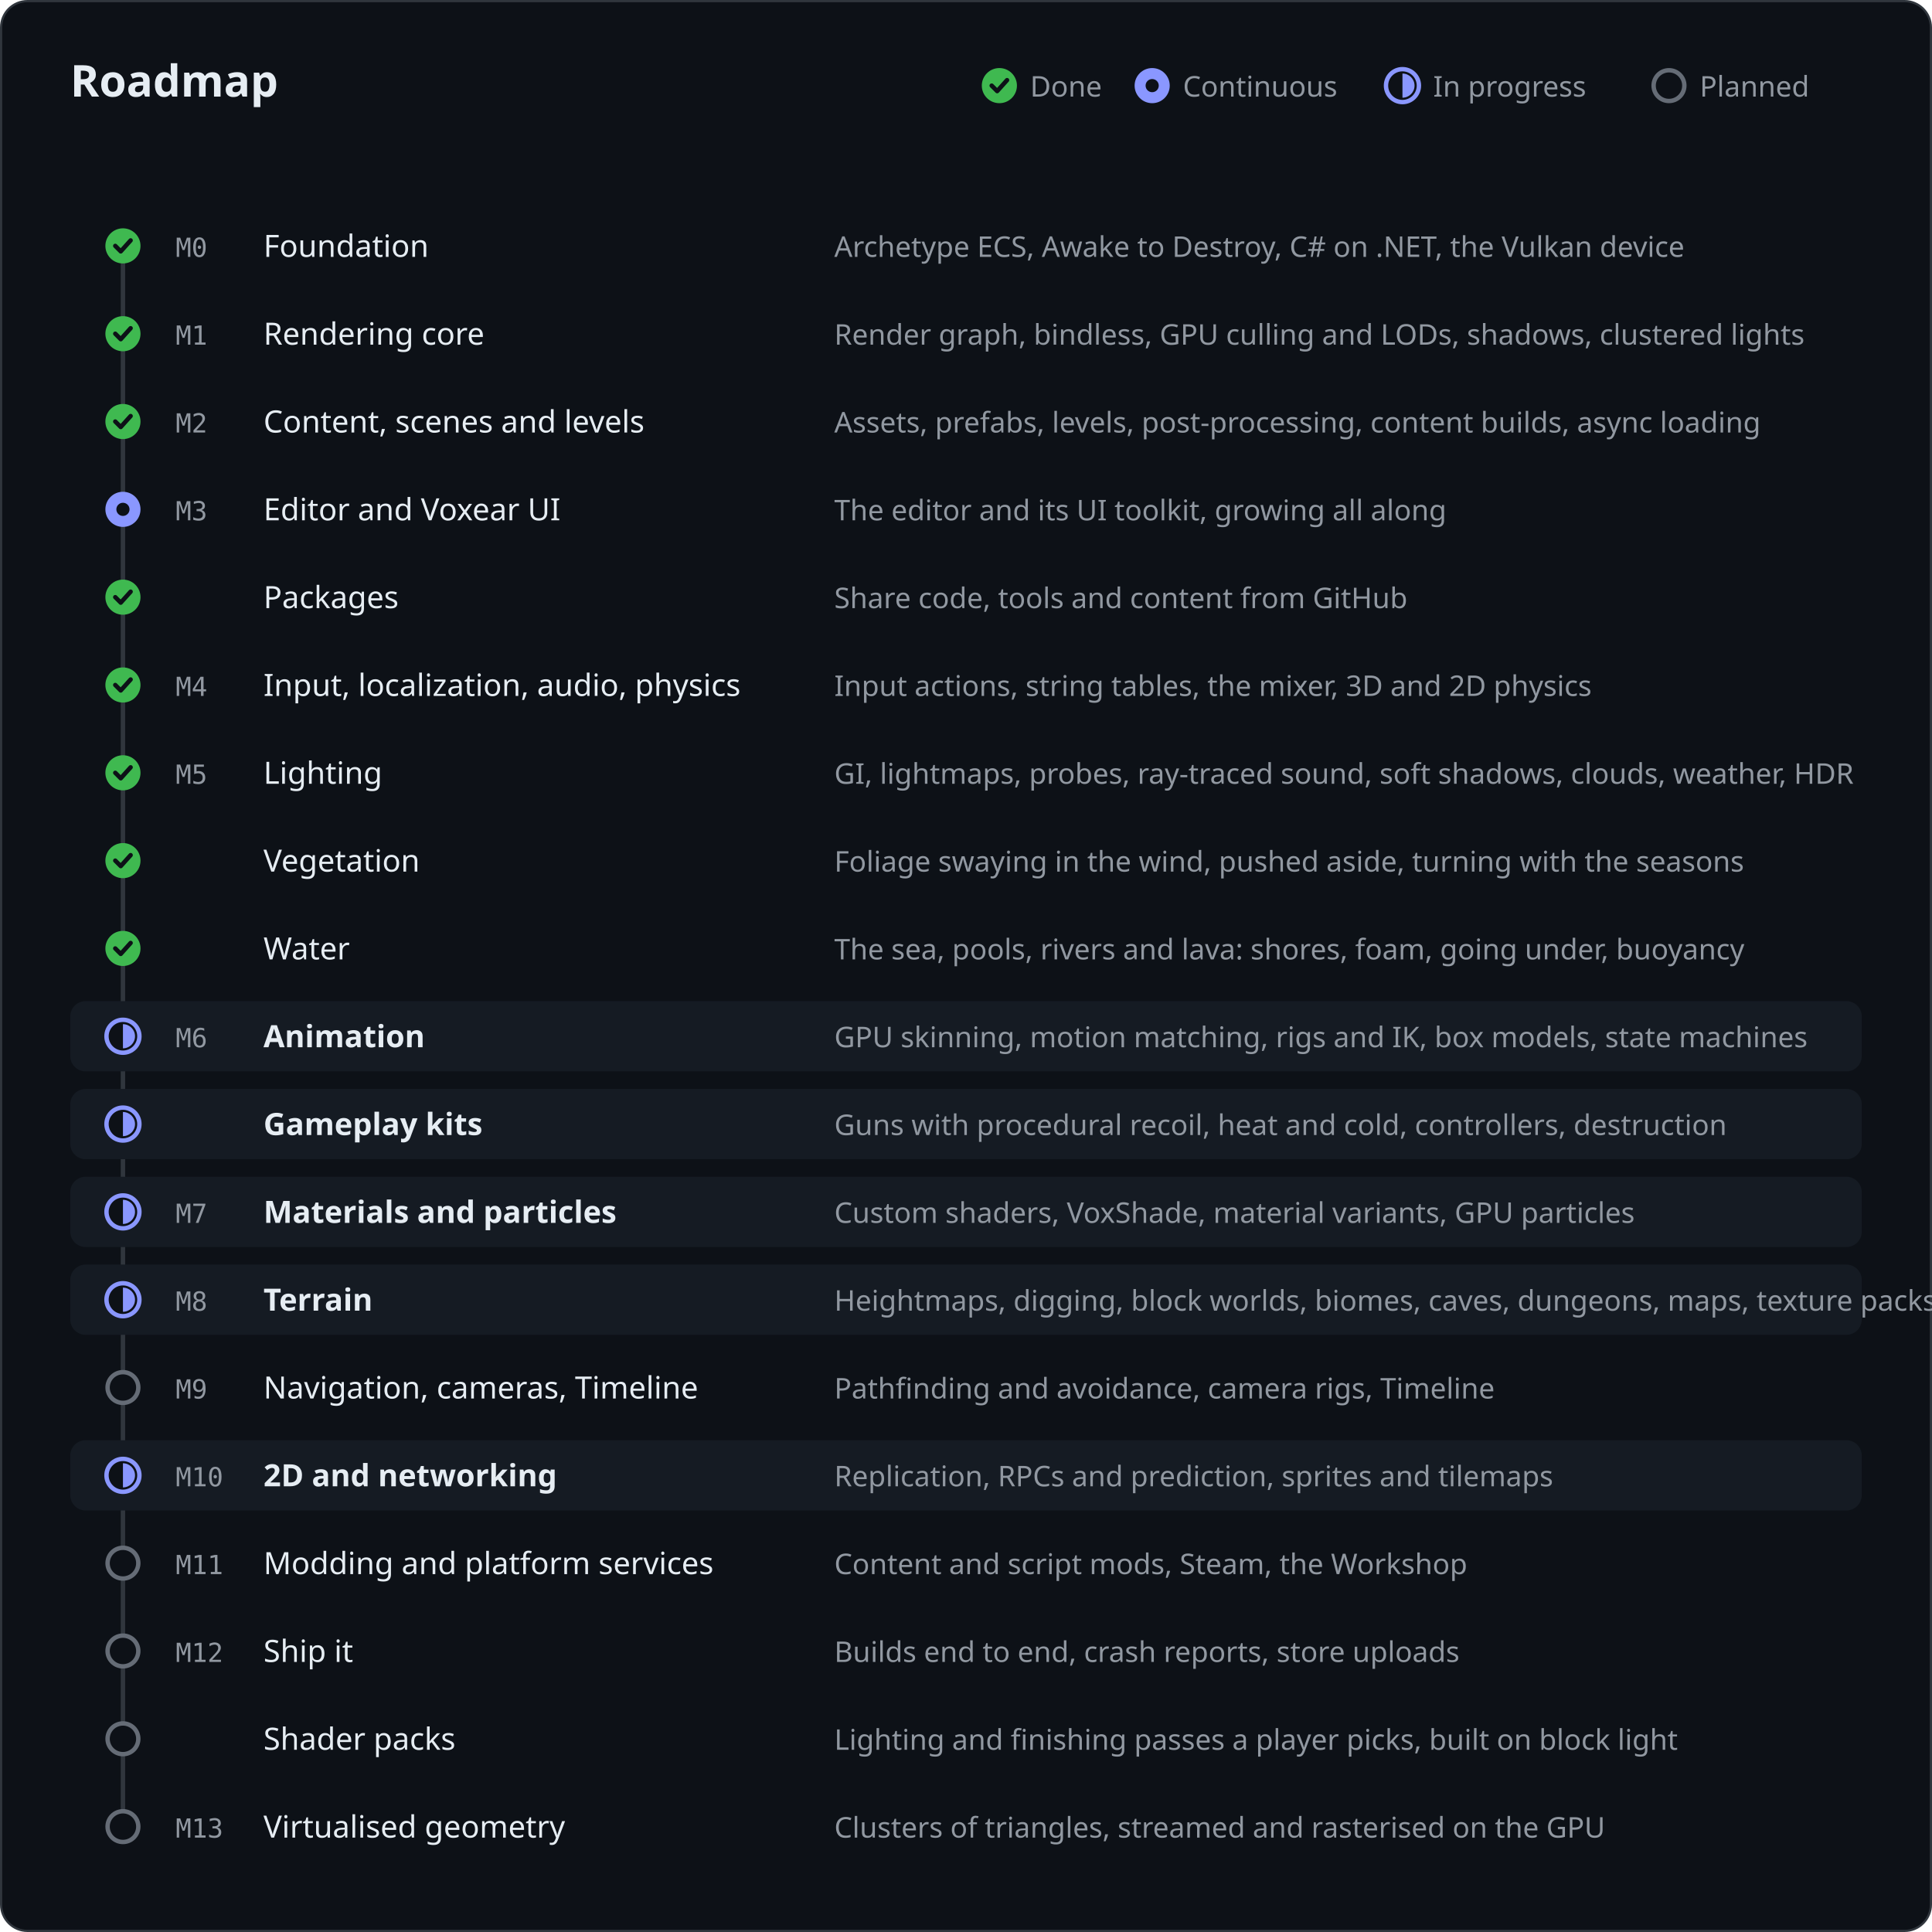
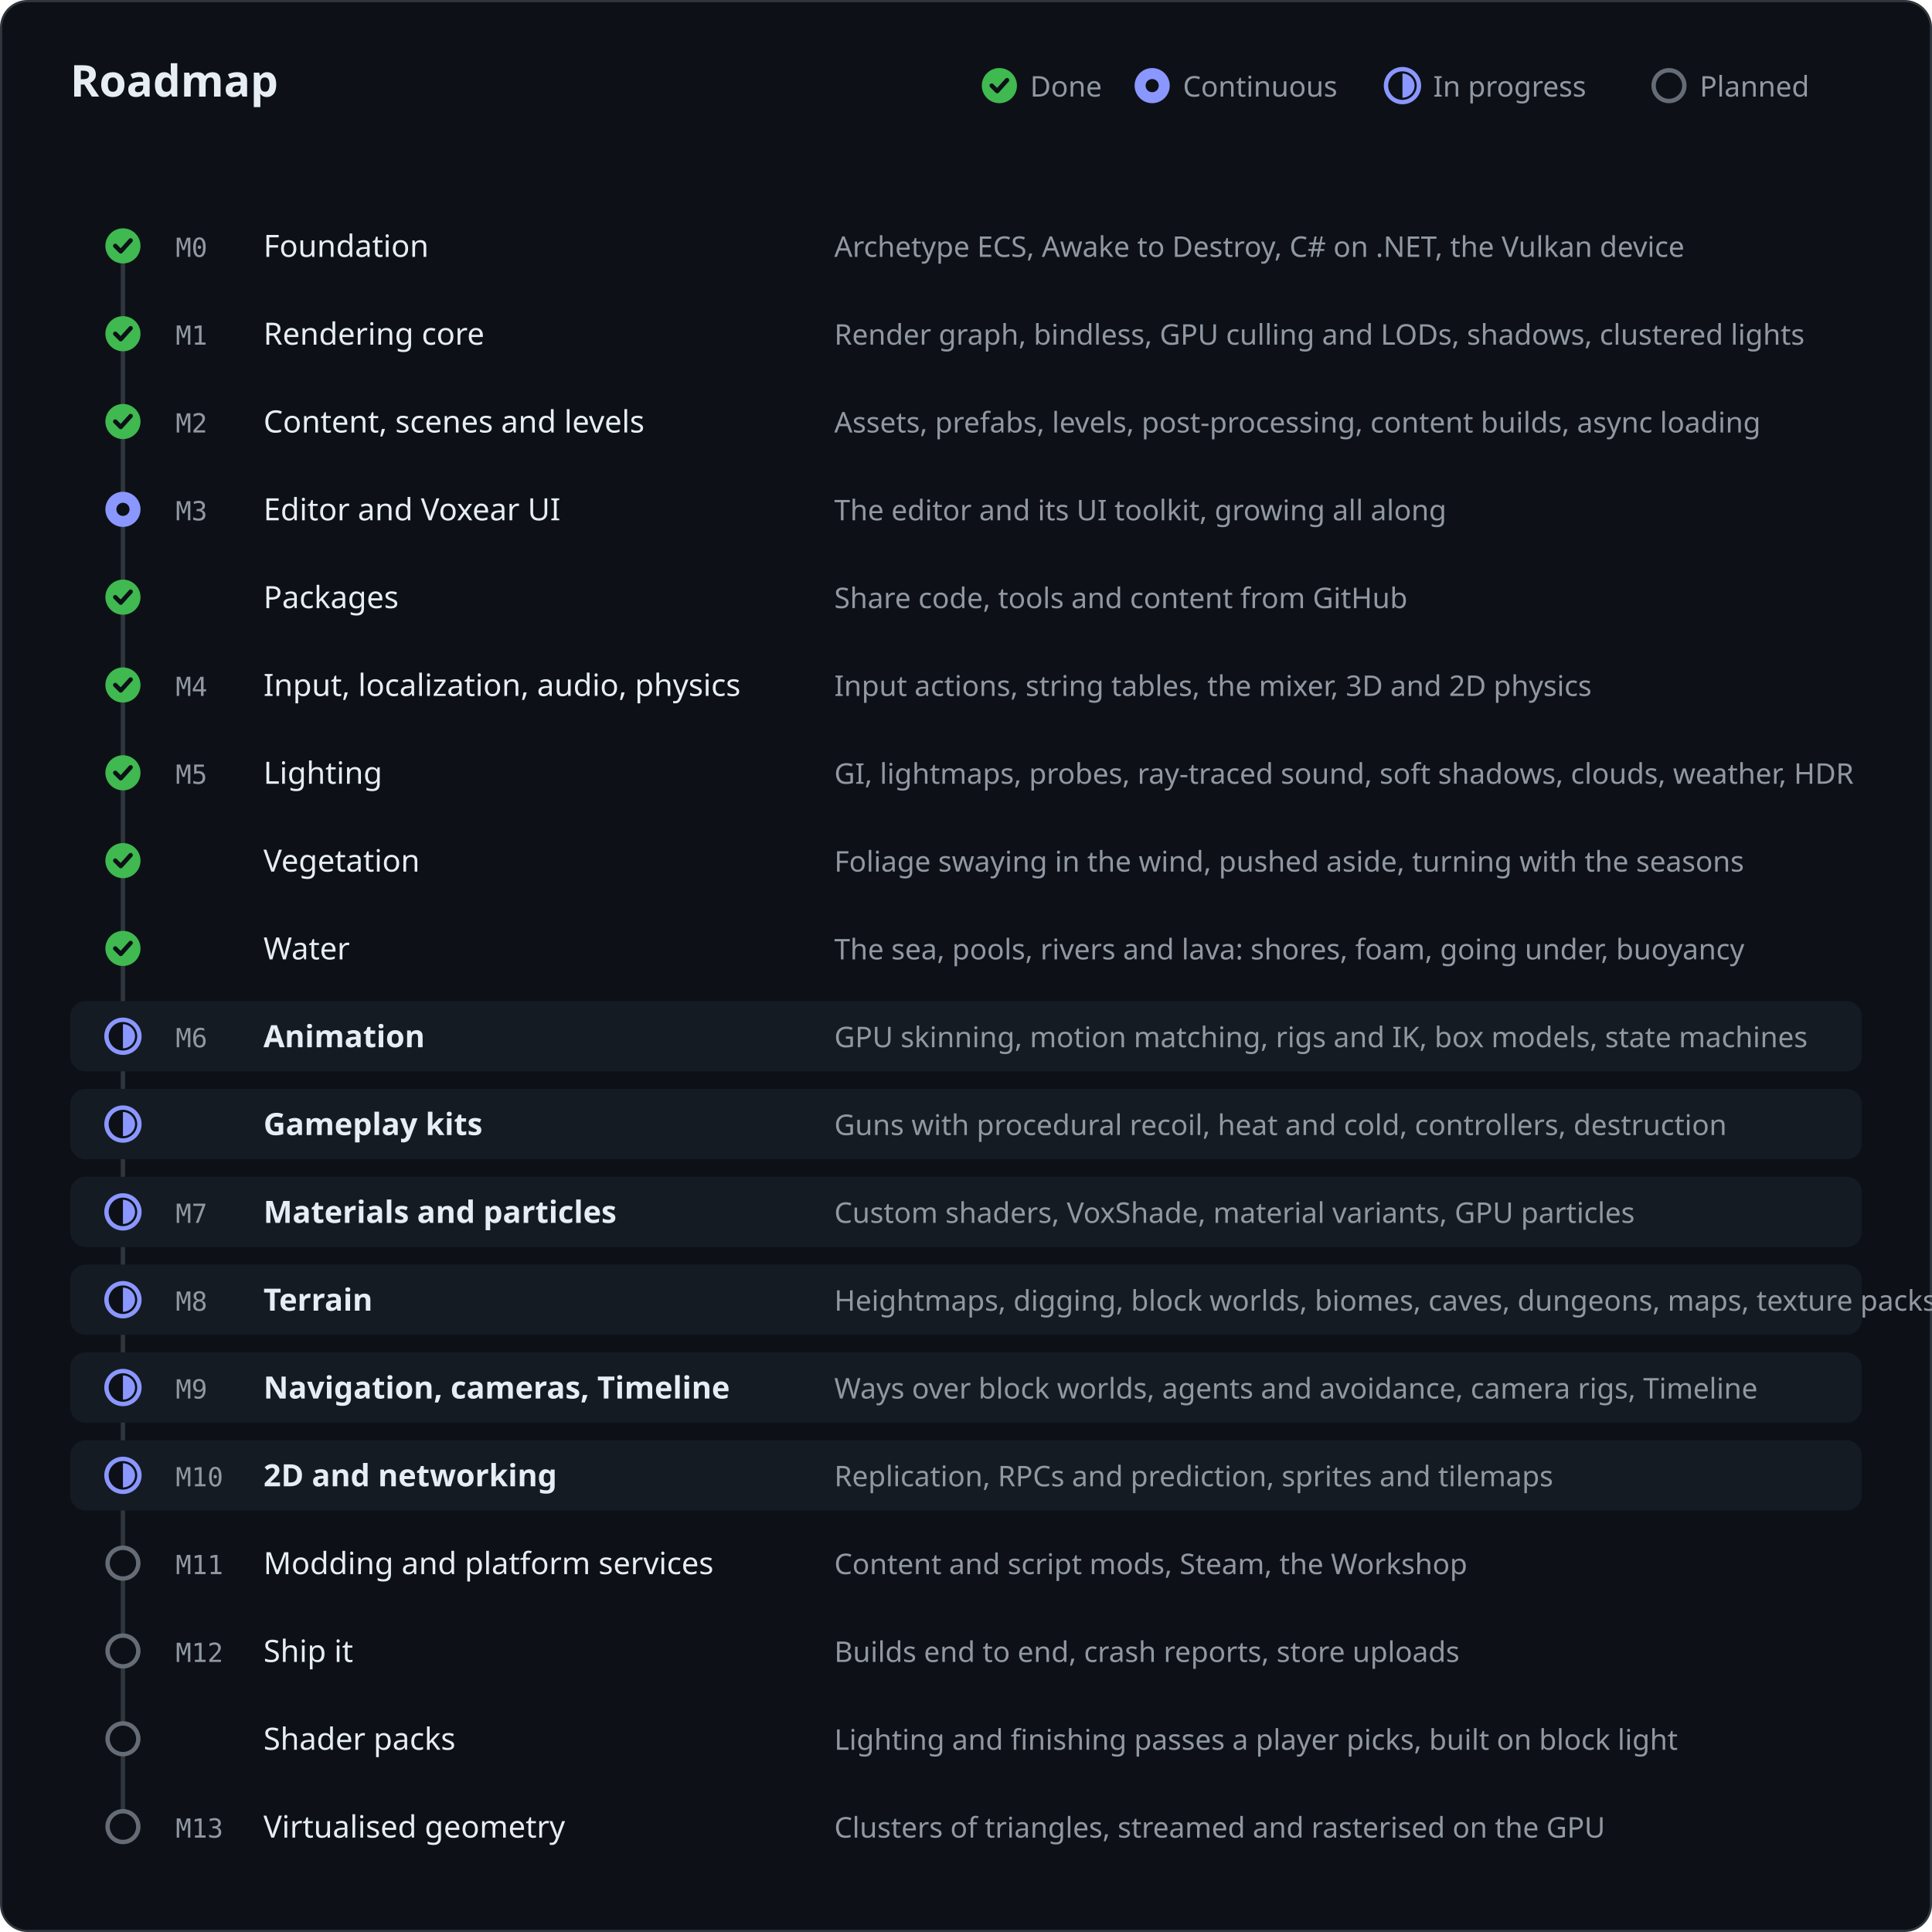
<svg xmlns="http://www.w3.org/2000/svg" width="880" height="880" viewBox="0 0 880 880" role="img" aria-label="Voxear roadmap">
  <rect x="0.5" y="0.5" width="879" height="879" rx="12" fill="#0d1117" stroke="#30363d" />
  <text x="32" y="44" font-family="-apple-system, BlinkMacSystemFont, 'Segoe UI', 'Noto Sans', Helvetica, Arial, sans-serif" font-size="20" font-weight="600" fill="#e6edf3">Roadmap</text>
  <circle cx="760.2" cy="39" r="7" fill="#0d1117" stroke="#656c76" stroke-width="2" />
  <text x="774.2" y="44" font-family="-apple-system, BlinkMacSystemFont, 'Segoe UI', 'Noto Sans', Helvetica, Arial, sans-serif" font-size="13" fill="#9198a1">Planned</text>
  <circle cx="638.8" cy="39" r="7.5" fill="#0d1117" stroke="#8a97ff" stroke-width="2" />
  <path d="M638.8 33.5 a5.5 5.5 0 0 1 0 11 z" fill="#8a97ff" />
  <text x="652.8" y="44" font-family="-apple-system, BlinkMacSystemFont, 'Segoe UI', 'Noto Sans', Helvetica, Arial, sans-serif" font-size="13" fill="#9198a1">In progress</text>
  <circle cx="524.8" cy="39" r="8" fill="#8a97ff" />
  <circle cx="524.8" cy="39" r="3" fill="#0d1117" />
  <text x="538.8" y="44" font-family="-apple-system, BlinkMacSystemFont, 'Segoe UI', 'Noto Sans', Helvetica, Arial, sans-serif" font-size="13" fill="#9198a1">Continuous</text>
  <circle cx="455.2" cy="39" r="8" fill="#3fb950" />
  <path d="M451.7 39 l2.5 2.5 l4.5-5" fill="none" stroke="#0d1117" stroke-width="2" stroke-linecap="round" stroke-linejoin="round" />
  <text x="469.2" y="44" font-family="-apple-system, BlinkMacSystemFont, 'Segoe UI', 'Noto Sans', Helvetica, Arial, sans-serif" font-size="13" fill="#9198a1">Done</text>
  <line x1="56" y1="112" x2="56" y2="832" stroke="#30363d" stroke-width="2" />
  <circle cx="56" cy="112" r="8" fill="#3fb950" />
  <path d="M52.5 112 l2.5 2.5 l4.5-5" fill="none" stroke="#0d1117" stroke-width="2" stroke-linecap="round" stroke-linejoin="round" />
  <text x="80" y="117" font-family="ui-monospace, SFMono-Regular, 'SF Mono', Menlo, Consolas, monospace" font-size="12" fill="#9198a1">M0</text>
  <text x="120" y="117" font-family="-apple-system, BlinkMacSystemFont, 'Segoe UI', 'Noto Sans', Helvetica, Arial, sans-serif" font-size="14" font-weight="500" fill="#e6edf3">Foundation</text>
  <text x="380" y="117" font-family="-apple-system, BlinkMacSystemFont, 'Segoe UI', 'Noto Sans', Helvetica, Arial, sans-serif" font-size="13" fill="#9198a1">Archetype ECS, Awake to Destroy, C# on .NET, the Vulkan device</text>
  <circle cx="56" cy="152" r="8" fill="#3fb950" />
  <path d="M52.5 152 l2.5 2.5 l4.5-5" fill="none" stroke="#0d1117" stroke-width="2" stroke-linecap="round" stroke-linejoin="round" />
  <text x="80" y="157" font-family="ui-monospace, SFMono-Regular, 'SF Mono', Menlo, Consolas, monospace" font-size="12" fill="#9198a1">M1</text>
  <text x="120" y="157" font-family="-apple-system, BlinkMacSystemFont, 'Segoe UI', 'Noto Sans', Helvetica, Arial, sans-serif" font-size="14" font-weight="500" fill="#e6edf3">Rendering core</text>
  <text x="380" y="157" font-family="-apple-system, BlinkMacSystemFont, 'Segoe UI', 'Noto Sans', Helvetica, Arial, sans-serif" font-size="13" fill="#9198a1">Render graph, bindless, GPU culling and LODs, shadows, clustered lights</text>
  <circle cx="56" cy="192" r="8" fill="#3fb950" />
  <path d="M52.5 192 l2.5 2.5 l4.5-5" fill="none" stroke="#0d1117" stroke-width="2" stroke-linecap="round" stroke-linejoin="round" />
  <text x="80" y="197" font-family="ui-monospace, SFMono-Regular, 'SF Mono', Menlo, Consolas, monospace" font-size="12" fill="#9198a1">M2</text>
  <text x="120" y="197" font-family="-apple-system, BlinkMacSystemFont, 'Segoe UI', 'Noto Sans', Helvetica, Arial, sans-serif" font-size="14" font-weight="500" fill="#e6edf3">Content, scenes and levels</text>
  <text x="380" y="197" font-family="-apple-system, BlinkMacSystemFont, 'Segoe UI', 'Noto Sans', Helvetica, Arial, sans-serif" font-size="13" fill="#9198a1">Assets, prefabs, levels, post-processing, content builds, async loading</text>
  <circle cx="56" cy="232" r="8" fill="#8a97ff" />
  <circle cx="56" cy="232" r="3" fill="#0d1117" />
  <text x="80" y="237" font-family="ui-monospace, SFMono-Regular, 'SF Mono', Menlo, Consolas, monospace" font-size="12" fill="#9198a1">M3</text>
  <text x="120" y="237" font-family="-apple-system, BlinkMacSystemFont, 'Segoe UI', 'Noto Sans', Helvetica, Arial, sans-serif" font-size="14" font-weight="500" fill="#e6edf3">Editor and Voxear UI</text>
  <text x="380" y="237" font-family="-apple-system, BlinkMacSystemFont, 'Segoe UI', 'Noto Sans', Helvetica, Arial, sans-serif" font-size="13" fill="#9198a1">The editor and its UI toolkit, growing all along</text>
  <circle cx="56" cy="272" r="8" fill="#3fb950" />
  <path d="M52.5 272 l2.5 2.5 l4.5-5" fill="none" stroke="#0d1117" stroke-width="2" stroke-linecap="round" stroke-linejoin="round" />
  <text x="80" y="277" font-family="ui-monospace, SFMono-Regular, 'SF Mono', Menlo, Consolas, monospace" font-size="12" fill="#9198a1" />
  <text x="120" y="277" font-family="-apple-system, BlinkMacSystemFont, 'Segoe UI', 'Noto Sans', Helvetica, Arial, sans-serif" font-size="14" font-weight="500" fill="#e6edf3">Packages</text>
  <text x="380" y="277" font-family="-apple-system, BlinkMacSystemFont, 'Segoe UI', 'Noto Sans', Helvetica, Arial, sans-serif" font-size="13" fill="#9198a1">Share code, tools and content from GitHub</text>
  <circle cx="56" cy="312" r="8" fill="#3fb950" />
  <path d="M52.5 312 l2.5 2.5 l4.5-5" fill="none" stroke="#0d1117" stroke-width="2" stroke-linecap="round" stroke-linejoin="round" />
  <text x="80" y="317" font-family="ui-monospace, SFMono-Regular, 'SF Mono', Menlo, Consolas, monospace" font-size="12" fill="#9198a1">M4</text>
  <text x="120" y="317" font-family="-apple-system, BlinkMacSystemFont, 'Segoe UI', 'Noto Sans', Helvetica, Arial, sans-serif" font-size="14" font-weight="500" fill="#e6edf3">Input, localization, audio, physics</text>
  <text x="380" y="317" font-family="-apple-system, BlinkMacSystemFont, 'Segoe UI', 'Noto Sans', Helvetica, Arial, sans-serif" font-size="13" fill="#9198a1">Input actions, string tables, the mixer, 3D and 2D physics</text>
  <circle cx="56" cy="352" r="8" fill="#3fb950" />
  <path d="M52.5 352 l2.5 2.5 l4.5-5" fill="none" stroke="#0d1117" stroke-width="2" stroke-linecap="round" stroke-linejoin="round" />
  <text x="80" y="357" font-family="ui-monospace, SFMono-Regular, 'SF Mono', Menlo, Consolas, monospace" font-size="12" fill="#9198a1">M5</text>
  <text x="120" y="357" font-family="-apple-system, BlinkMacSystemFont, 'Segoe UI', 'Noto Sans', Helvetica, Arial, sans-serif" font-size="14" font-weight="500" fill="#e6edf3">Lighting</text>
  <text x="380" y="357" font-family="-apple-system, BlinkMacSystemFont, 'Segoe UI', 'Noto Sans', Helvetica, Arial, sans-serif" font-size="13" fill="#9198a1">GI, lightmaps, probes, ray-traced sound, soft shadows, clouds, weather, HDR</text>
  <circle cx="56" cy="392" r="8" fill="#3fb950" />
  <path d="M52.5 392 l2.5 2.5 l4.5-5" fill="none" stroke="#0d1117" stroke-width="2" stroke-linecap="round" stroke-linejoin="round" />
  <text x="80" y="397" font-family="ui-monospace, SFMono-Regular, 'SF Mono', Menlo, Consolas, monospace" font-size="12" fill="#9198a1" />
  <text x="120" y="397" font-family="-apple-system, BlinkMacSystemFont, 'Segoe UI', 'Noto Sans', Helvetica, Arial, sans-serif" font-size="14" font-weight="500" fill="#e6edf3">Vegetation</text>
  <text x="380" y="397" font-family="-apple-system, BlinkMacSystemFont, 'Segoe UI', 'Noto Sans', Helvetica, Arial, sans-serif" font-size="13" fill="#9198a1">Foliage swaying in the wind, pushed aside, turning with the seasons</text>
  <circle cx="56" cy="432" r="8" fill="#3fb950" />
  <path d="M52.5 432 l2.5 2.5 l4.5-5" fill="none" stroke="#0d1117" stroke-width="2" stroke-linecap="round" stroke-linejoin="round" />
  <text x="80" y="437" font-family="ui-monospace, SFMono-Regular, 'SF Mono', Menlo, Consolas, monospace" font-size="12" fill="#9198a1" />
  <text x="120" y="437" font-family="-apple-system, BlinkMacSystemFont, 'Segoe UI', 'Noto Sans', Helvetica, Arial, sans-serif" font-size="14" font-weight="500" fill="#e6edf3">Water</text>
  <text x="380" y="437" font-family="-apple-system, BlinkMacSystemFont, 'Segoe UI', 'Noto Sans', Helvetica, Arial, sans-serif" font-size="13" fill="#9198a1">The sea, pools, rivers and lava: shores, foam, going under, buoyancy</text>
  <rect x="32" y="456" width="816" height="32" rx="7" fill="#151b23" />
  <circle cx="56" cy="472" r="7.5" fill="#0d1117" stroke="#8a97ff" stroke-width="2" />
  <path d="M56 466.5 a5.5 5.5 0 0 1 0 11 z" fill="#8a97ff" />
  <text x="80" y="477" font-family="ui-monospace, SFMono-Regular, 'SF Mono', Menlo, Consolas, monospace" font-size="12" fill="#9198a1">M6</text>
  <text x="120" y="477" font-family="-apple-system, BlinkMacSystemFont, 'Segoe UI', 'Noto Sans', Helvetica, Arial, sans-serif" font-size="14" font-weight="600" fill="#e6edf3">Animation</text>
  <text x="380" y="477" font-family="-apple-system, BlinkMacSystemFont, 'Segoe UI', 'Noto Sans', Helvetica, Arial, sans-serif" font-size="13" fill="#9198a1">GPU skinning, motion matching, rigs and IK, box models, state machines</text>
  <rect x="32" y="496" width="816" height="32" rx="7" fill="#151b23" />
  <circle cx="56" cy="512" r="7.5" fill="#0d1117" stroke="#8a97ff" stroke-width="2" />
  <path d="M56 506.5 a5.5 5.5 0 0 1 0 11 z" fill="#8a97ff" />
  <text x="80" y="517" font-family="ui-monospace, SFMono-Regular, 'SF Mono', Menlo, Consolas, monospace" font-size="12" fill="#9198a1" />
  <text x="120" y="517" font-family="-apple-system, BlinkMacSystemFont, 'Segoe UI', 'Noto Sans', Helvetica, Arial, sans-serif" font-size="14" font-weight="600" fill="#e6edf3">Gameplay kits</text>
  <text x="380" y="517" font-family="-apple-system, BlinkMacSystemFont, 'Segoe UI', 'Noto Sans', Helvetica, Arial, sans-serif" font-size="13" fill="#9198a1">Guns with procedural recoil, heat and cold, controllers, destruction</text>
  <rect x="32" y="536" width="816" height="32" rx="7" fill="#151b23" />
  <circle cx="56" cy="552" r="7.5" fill="#0d1117" stroke="#8a97ff" stroke-width="2" />
  <path d="M56 546.5 a5.5 5.5 0 0 1 0 11 z" fill="#8a97ff" />
  <text x="80" y="557" font-family="ui-monospace, SFMono-Regular, 'SF Mono', Menlo, Consolas, monospace" font-size="12" fill="#9198a1">M7</text>
  <text x="120" y="557" font-family="-apple-system, BlinkMacSystemFont, 'Segoe UI', 'Noto Sans', Helvetica, Arial, sans-serif" font-size="14" font-weight="600" fill="#e6edf3">Materials and particles</text>
  <text x="380" y="557" font-family="-apple-system, BlinkMacSystemFont, 'Segoe UI', 'Noto Sans', Helvetica, Arial, sans-serif" font-size="13" fill="#9198a1">Custom shaders, VoxShade, material variants, GPU particles</text>
  <rect x="32" y="576" width="816" height="32" rx="7" fill="#151b23" />
  <circle cx="56" cy="592" r="7.5" fill="#0d1117" stroke="#8a97ff" stroke-width="2" />
  <path d="M56 586.5 a5.5 5.5 0 0 1 0 11 z" fill="#8a97ff" />
  <text x="80" y="597" font-family="ui-monospace, SFMono-Regular, 'SF Mono', Menlo, Consolas, monospace" font-size="12" fill="#9198a1">M8</text>
  <text x="120" y="597" font-family="-apple-system, BlinkMacSystemFont, 'Segoe UI', 'Noto Sans', Helvetica, Arial, sans-serif" font-size="14" font-weight="600" fill="#e6edf3">Terrain</text>
  <text x="380" y="597" font-family="-apple-system, BlinkMacSystemFont, 'Segoe UI', 'Noto Sans', Helvetica, Arial, sans-serif" font-size="13" fill="#9198a1">Heightmaps, digging, block worlds, biomes, caves, dungeons, maps, texture packs</text>
-   <circle cx="56" cy="632" r="7" fill="#0d1117" stroke="#656c76" stroke-width="2" />
+   <rect x="32" y="616" width="816" height="32" rx="7" fill="#151b23" />
+   <circle cx="56" cy="632" r="7.5" fill="#0d1117" stroke="#8a97ff" stroke-width="2" />
+   <path d="M56 626.5 a5.5 5.5 0 0 1 0 11 z" fill="#8a97ff" />
  <text x="80" y="637" font-family="ui-monospace, SFMono-Regular, 'SF Mono', Menlo, Consolas, monospace" font-size="12" fill="#9198a1">M9</text>
-   <text x="120" y="637" font-family="-apple-system, BlinkMacSystemFont, 'Segoe UI', 'Noto Sans', Helvetica, Arial, sans-serif" font-size="14" font-weight="500" fill="#e6edf3">Navigation, cameras, Timeline</text>
-   <text x="380" y="637" font-family="-apple-system, BlinkMacSystemFont, 'Segoe UI', 'Noto Sans', Helvetica, Arial, sans-serif" font-size="13" fill="#9198a1">Pathfinding and avoidance, camera rigs, Timeline</text>
+   <text x="120" y="637" font-family="-apple-system, BlinkMacSystemFont, 'Segoe UI', 'Noto Sans', Helvetica, Arial, sans-serif" font-size="14" font-weight="600" fill="#e6edf3">Navigation, cameras, Timeline</text>
+   <text x="380" y="637" font-family="-apple-system, BlinkMacSystemFont, 'Segoe UI', 'Noto Sans', Helvetica, Arial, sans-serif" font-size="13" fill="#9198a1">Ways over block worlds, agents and avoidance, camera rigs, Timeline</text>
  <rect x="32" y="656" width="816" height="32" rx="7" fill="#151b23" />
  <circle cx="56" cy="672" r="7.5" fill="#0d1117" stroke="#8a97ff" stroke-width="2" />
  <path d="M56 666.5 a5.5 5.5 0 0 1 0 11 z" fill="#8a97ff" />
  <text x="80" y="677" font-family="ui-monospace, SFMono-Regular, 'SF Mono', Menlo, Consolas, monospace" font-size="12" fill="#9198a1">M10</text>
  <text x="120" y="677" font-family="-apple-system, BlinkMacSystemFont, 'Segoe UI', 'Noto Sans', Helvetica, Arial, sans-serif" font-size="14" font-weight="600" fill="#e6edf3">2D and networking</text>
  <text x="380" y="677" font-family="-apple-system, BlinkMacSystemFont, 'Segoe UI', 'Noto Sans', Helvetica, Arial, sans-serif" font-size="13" fill="#9198a1">Replication, RPCs and prediction, sprites and tilemaps</text>
  <circle cx="56" cy="712" r="7" fill="#0d1117" stroke="#656c76" stroke-width="2" />
  <text x="80" y="717" font-family="ui-monospace, SFMono-Regular, 'SF Mono', Menlo, Consolas, monospace" font-size="12" fill="#9198a1">M11</text>
  <text x="120" y="717" font-family="-apple-system, BlinkMacSystemFont, 'Segoe UI', 'Noto Sans', Helvetica, Arial, sans-serif" font-size="14" font-weight="500" fill="#e6edf3">Modding and platform services</text>
  <text x="380" y="717" font-family="-apple-system, BlinkMacSystemFont, 'Segoe UI', 'Noto Sans', Helvetica, Arial, sans-serif" font-size="13" fill="#9198a1">Content and script mods, Steam, the Workshop</text>
  <circle cx="56" cy="752" r="7" fill="#0d1117" stroke="#656c76" stroke-width="2" />
  <text x="80" y="757" font-family="ui-monospace, SFMono-Regular, 'SF Mono', Menlo, Consolas, monospace" font-size="12" fill="#9198a1">M12</text>
  <text x="120" y="757" font-family="-apple-system, BlinkMacSystemFont, 'Segoe UI', 'Noto Sans', Helvetica, Arial, sans-serif" font-size="14" font-weight="500" fill="#e6edf3">Ship it</text>
  <text x="380" y="757" font-family="-apple-system, BlinkMacSystemFont, 'Segoe UI', 'Noto Sans', Helvetica, Arial, sans-serif" font-size="13" fill="#9198a1">Builds end to end, crash reports, store uploads</text>
  <circle cx="56" cy="792" r="7" fill="#0d1117" stroke="#656c76" stroke-width="2" />
  <text x="80" y="797" font-family="ui-monospace, SFMono-Regular, 'SF Mono', Menlo, Consolas, monospace" font-size="12" fill="#9198a1" />
  <text x="120" y="797" font-family="-apple-system, BlinkMacSystemFont, 'Segoe UI', 'Noto Sans', Helvetica, Arial, sans-serif" font-size="14" font-weight="500" fill="#e6edf3">Shader packs</text>
  <text x="380" y="797" font-family="-apple-system, BlinkMacSystemFont, 'Segoe UI', 'Noto Sans', Helvetica, Arial, sans-serif" font-size="13" fill="#9198a1">Lighting and finishing passes a player picks, built on block light</text>
  <circle cx="56" cy="832" r="7" fill="#0d1117" stroke="#656c76" stroke-width="2" />
  <text x="80" y="837" font-family="ui-monospace, SFMono-Regular, 'SF Mono', Menlo, Consolas, monospace" font-size="12" fill="#9198a1">M13</text>
  <text x="120" y="837" font-family="-apple-system, BlinkMacSystemFont, 'Segoe UI', 'Noto Sans', Helvetica, Arial, sans-serif" font-size="14" font-weight="500" fill="#e6edf3">Virtualised geometry</text>
  <text x="380" y="837" font-family="-apple-system, BlinkMacSystemFont, 'Segoe UI', 'Noto Sans', Helvetica, Arial, sans-serif" font-size="13" fill="#9198a1">Clusters of triangles, streamed and rasterised on the GPU</text>
</svg>
